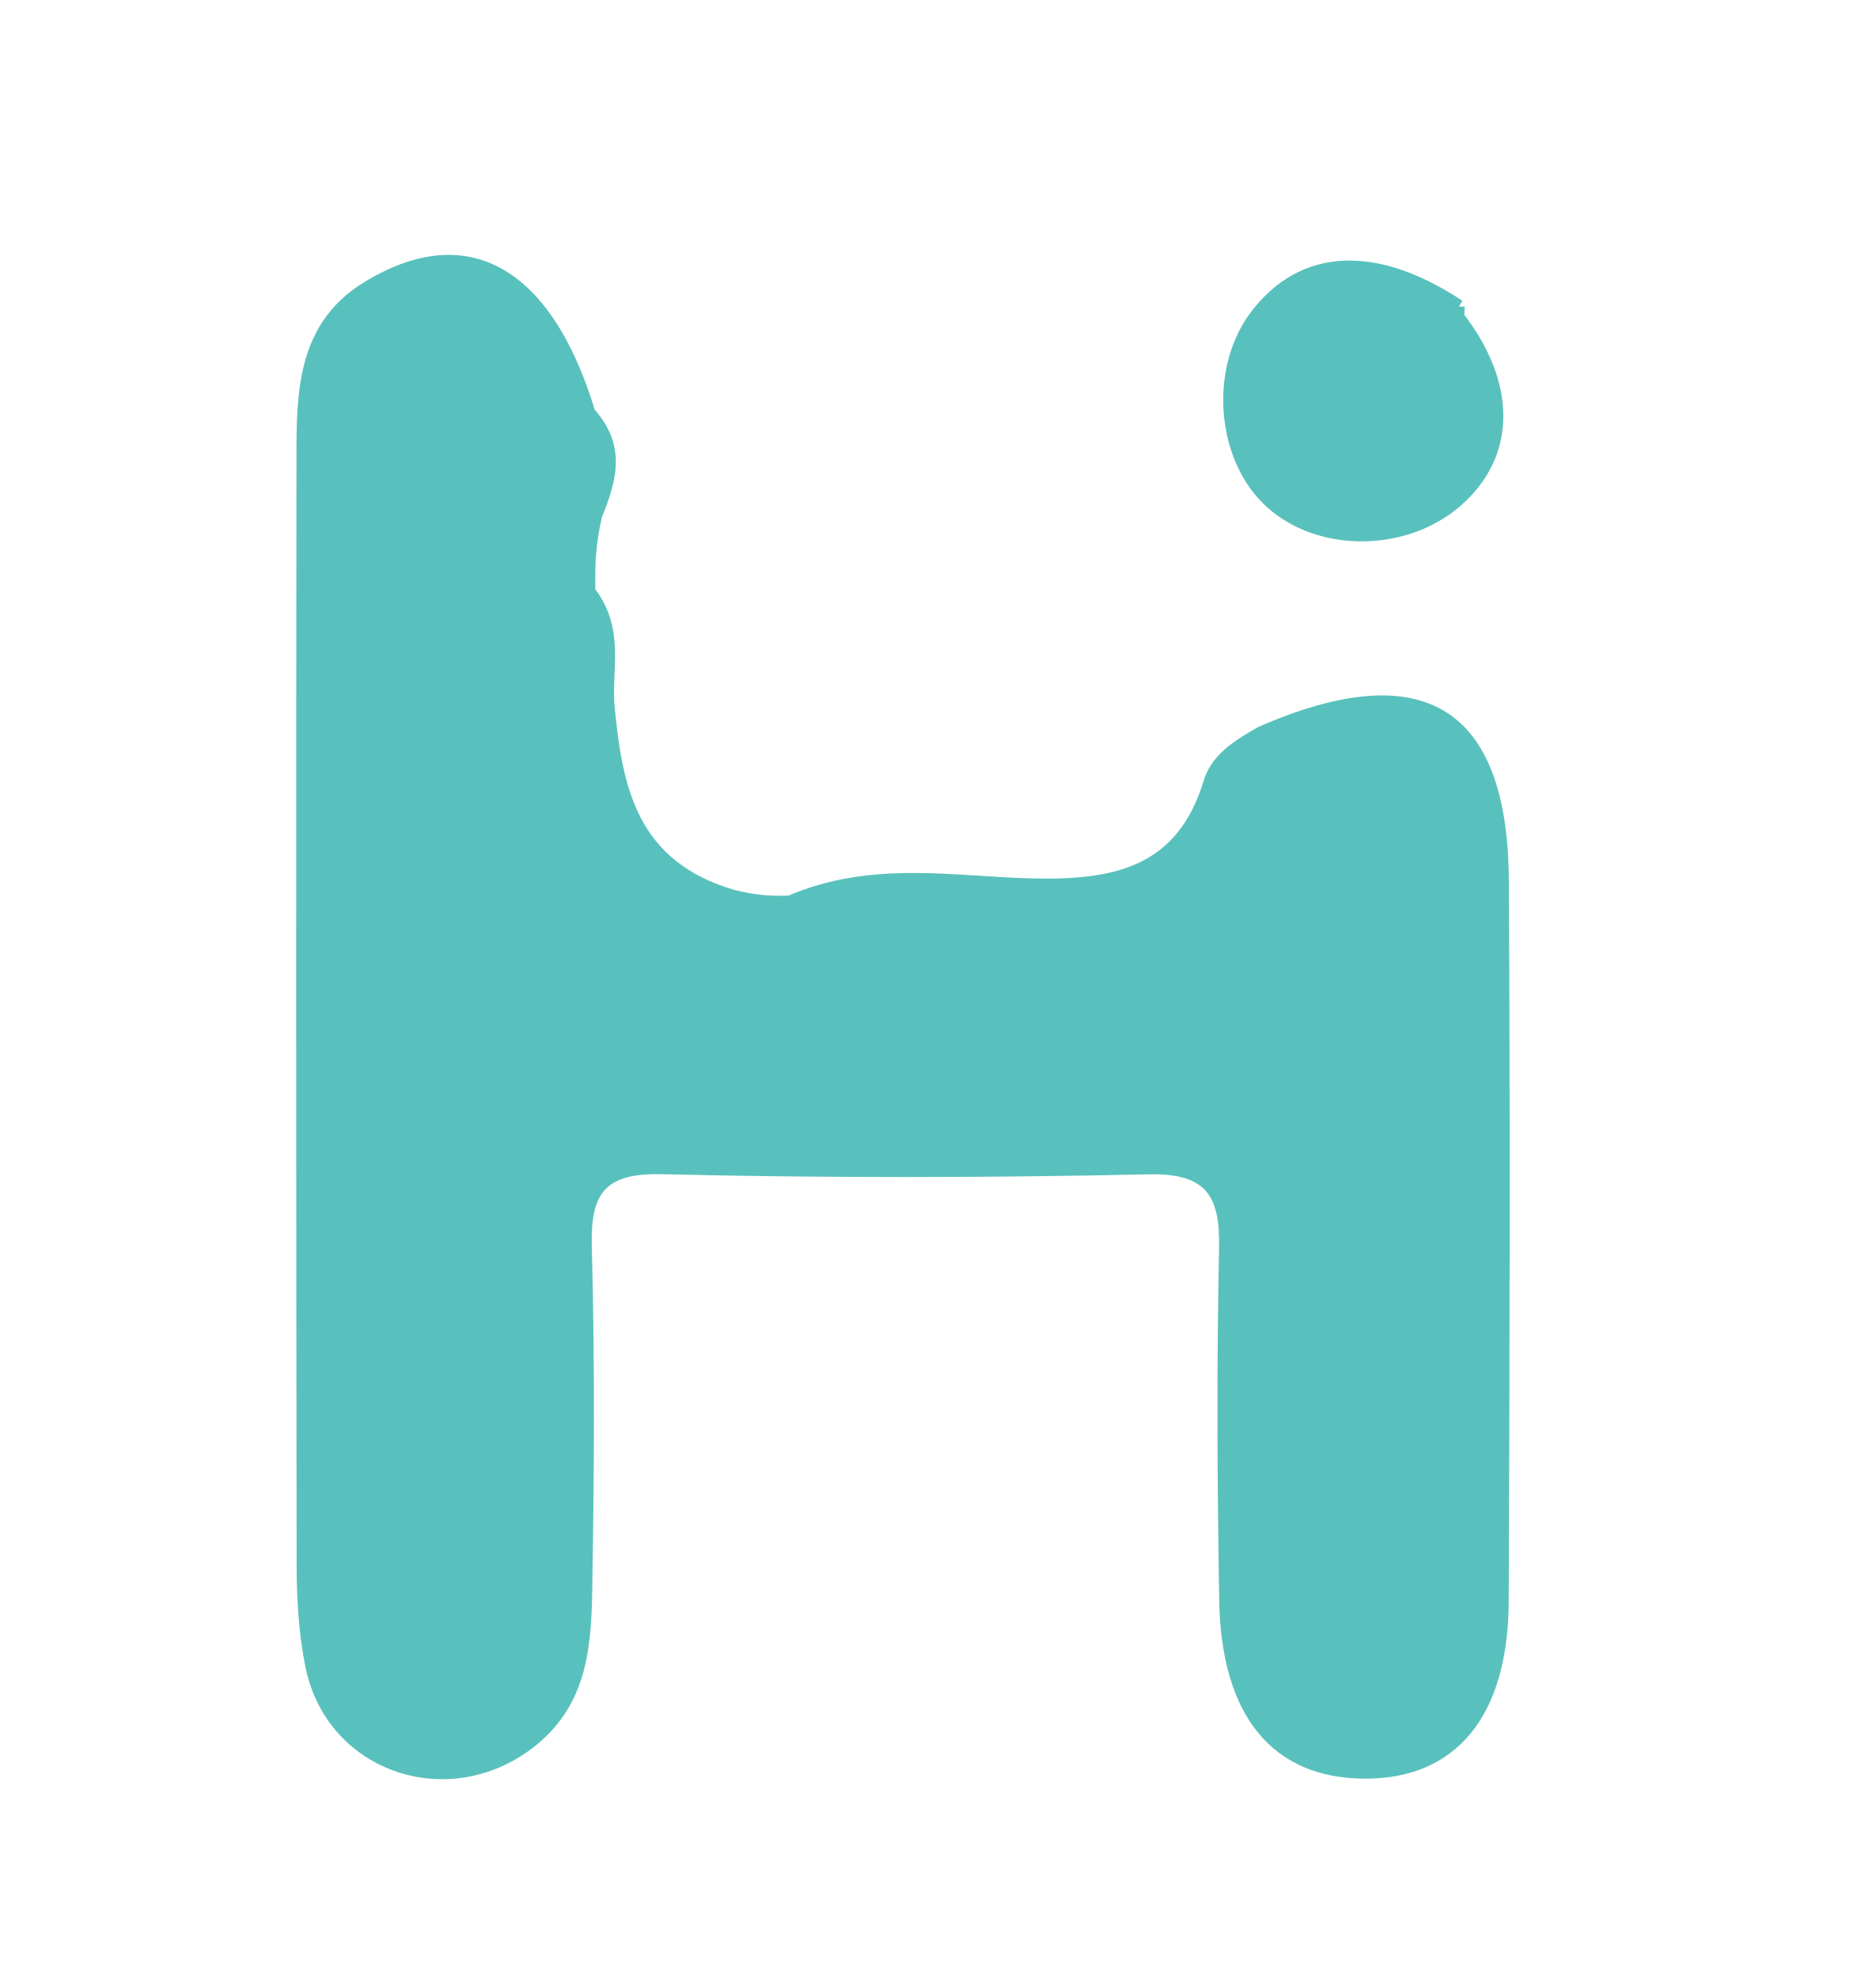
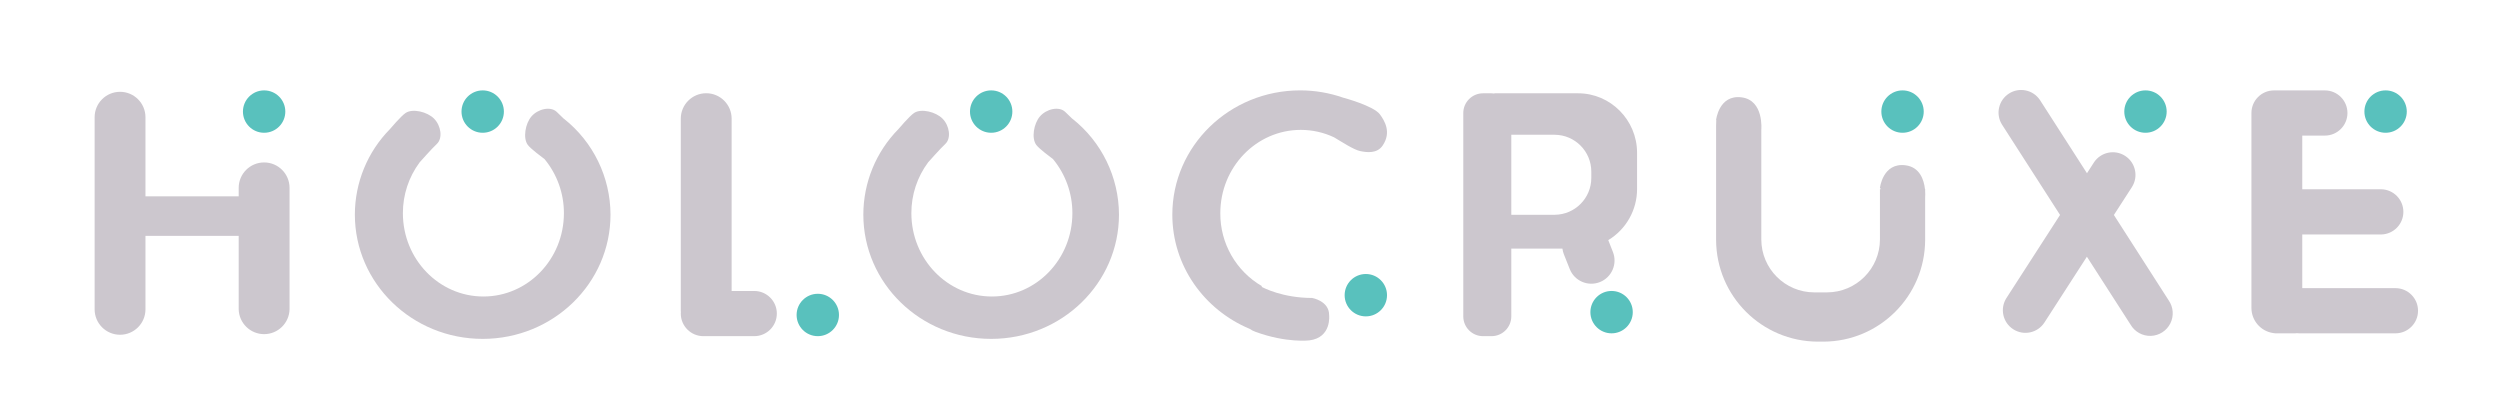
- <svg xmlns="http://www.w3.org/2000/svg" width="40" viewBox="0 0 103 110" fill="none">
-   <path fill="transparent" opacity="1" stroke="none" d="                 M56,111                  C37.333,111 19.167,111 1,111                  C1,74.333 1,37.667 1,1                  C32.5,1 64,1.052 95.5,0.915                  C98.484,0.902 99.096,1.516 99.084,4.5                  C98.952,38.833 98.952,73.167 99.084,107.5                  C99.096,110.483 98.49,111.136 95.499,111.089                  C82.502,110.882 69.5,111 56,111                 z" />
-   <path fill="#59c1bd" opacity="1" stroke="none" d="                 M69.612,40.222                C78.763,36.219 83.407,39.142 83.466,48.684                C83.548,61.993 83.513,75.304 83.46,88.615                C83.435,94.971 80.54,98.439 75.492,98.417                C70.421,98.396 67.553,94.986 67.445,88.549                C67.335,82.062 67.303,75.57 67.437,69.084                C67.496,66.208 66.778,64.909 63.556,64.979                C54.575,65.174 45.585,65.184 36.605,64.972                C33.405,64.897 32.66,66.077 32.739,68.999                C32.909,75.316 32.871,81.643 32.762,87.964                C32.708,91.114 32.493,94.251 29.678,96.546                C24.957,100.396 18.048,98.124 16.882,92.173                C16.533,90.392 16.413,88.54 16.41,86.721                C16.378,66.09 16.376,45.458 16.4,24.827                C16.404,21.292 16.631,17.78 20.12,15.63                C25.752,12.161 30.45,14.647 32.897,22.661                C34.576,24.604 34.206,26.402 33.295,28.615                C32.969,30.072 32.905,31.142 32.934,32.606                C34.604,34.848 33.803,37.078 34.005,39.144                C34.434,43.535 35.21,47.687 40.675,49.255                C41.766,49.513 42.515,49.598 43.623,49.553                C48.293,47.569 52.833,48.52 57.235,48.608                C61.676,48.696 65.133,47.957 66.575,43.227                C66.994,41.852 68.076,41.087 69.612,40.222               z" />
-   <path fill="#59c1bd" opacity="1" stroke="none" d="                 M80.813,17.172                  C84,21.179 83.901,25.3 80.783,28                  C77.686,30.681 72.577,30.593 69.826,27.811                  C67.204,25.158 66.927,20.23 69.233,17.223                  C71.891,13.756 76.055,13.433 80.896,16.641                  C79.66,18.931 77.514,19.147 75.345,19.403                  C73.981,19.563 72.668,20.057 72.423,21.643                  C72.193,23.134 73.34,23.65 74.497,23.981                  C76.211,24.472 77.394,23.769 78.115,22.195                  C78.863,20.565 78.934,18.587 80.813,17.172                 z" />
-   <path fill="#59c1bd" opacity="1" stroke="none" d="               M81.027,16.961                C80.958,18.574 81.072,20.267 80.722,21.858                C80.275,23.893 80.036,26.402 77.33,26.774                C74.828,27.119 72.342,26.544 70.347,24.937                C69.12,23.949 68.8,22.341 69.401,20.843                C70.179,18.906 71.609,17.447 73.744,17.192                C75.866,16.938 78.03,17.034 80.625,16.963                C81.074,16.949 81.004,16.996 81.027,16.961               z" />
+ <svg xmlns="http://www.w3.org/2000/svg" width="180" x="744.13" y="-640.34" viewBox="0 0 1617.68 257.73">
+   <path fill="#CCC7CE" d="M235.07,144.74a16.45,16.45,0,0,0-16.46,16.45v5.48H158.29V115.49a16.45,16.45,0,1,0-32.9,0v124.3a16.45,16.45,0,1,0,32.9,0V192.26h60.32v47.53a16.46,16.46,0,0,0,32.91,0v-78.6A16.45,16.45,0,0,0,235.07,144.74Z" transform="translate(-64.16 -39.63)" />
+   <path fill="#CCC7CE" d="M552.21,227.91H537.58V116.41a16.45,16.45,0,1,0-32.9,0V240.7c0,.31,0,.61.05.92s-.05.6-.05.91a14.62,14.62,0,0,0,14.62,14.62h32.91a14.62,14.62,0,1,0,0-29.24Z" transform="translate(-64.16 -39.63)" />
+   <path fill="#CCC7CE" d="M1467.46,234,1432,178.74l11.63-18A14.63,14.63,0,1,0,1419,144.86l-4.42,6.86-30.48-47.45a14.63,14.63,0,0,0-24.61,15.81l37.67,58.63-34.67,53.74a14.62,14.62,0,0,0,24.57,15.86l27.47-42.57,28.29,44A14.63,14.63,0,1,0,1467.46,234Z" transform="translate(-64.16 -39.63)" />
+   <circle fill="#59c1bd" cx="312.34" cy="72.2" r="13.71" />
+   <circle fill="#59c1bd" cx="170.91" cy="72.2" r="13.71" />
+   <circle fill="#59c1bd" cx="641.36" cy="72.2" r="13.71" />
+   <circle fill="#59c1bd" cx="1231.08" cy="72.2" r="13.71" />
+   <circle fill="#59c1bd" cx="1042.81" cy="201.98" r="13.71" />
+   <circle fill="#59c1bd" cx="883.79" cy="191.01" r="13.71" />
+   <circle fill="#59c1bd" cx="529.17" cy="203.81" r="13.71" />
+   <circle fill="#59c1bd" cx="1388.28" cy="72.2" r="13.71" />
+   <circle fill="#59c1bd" cx="1543.65" cy="72.2" r="13.71" />
+   <path fill="#CCC7CE" d="M429.05,116.45v.07c-1.89-1.84-3.68-3.58-4.72-4.56-4-3.71-12.05-1.87-16.28,3-4,4.63-5.63,14.14-2.32,18.5,1.93,2.53,9,7.77,10.78,9.11a54.77,54.77,0,0,1,12.54,35c0,29.78-23.32,53.92-52.09,53.92s-52.1-24.14-52.1-53.92a54.87,54.87,0,0,1,10.85-32.9h0s8.1-9.13,11.09-11.88c4-3.7,2.74-11.89-1.83-16.45-4.33-4.33-13.7-6.65-18.28-3.66-3.07,2-10.23,10.51-10.23,10.51h0a78.94,78.94,0,0,0-22.68,55.29c0,44.42,37,80.43,82.71,80.43s82.71-36,82.71-80.43A79.4,79.4,0,0,0,429.05,116.45ZM421.9,138l1.24-1.22C422.74,137.22,422.33,137.63,421.9,138Z" transform="translate(-64.16 -39.63)" />
+   <path fill="#CCC7CE" d="M758.07,116.45v.07c-1.89-1.84-3.68-3.58-4.72-4.56-4-3.71-12.05-1.87-16.27,3-4,4.63-5.64,14.14-2.33,18.5,1.93,2.53,9,7.77,10.78,9.11a54.77,54.77,0,0,1,12.54,35c0,29.78-23.32,53.92-52.09,53.92s-52.1-24.14-52.1-53.92a54.87,54.87,0,0,1,10.85-32.9h0s8.1-9.13,11.09-11.88c4-3.7,2.74-11.89-1.83-16.45-4.33-4.33-13.7-6.65-18.28-3.66-3.07,2-10.23,10.51-10.23,10.51h0a78.94,78.94,0,0,0-22.68,55.29c0,44.42,37,80.43,82.71,80.43s82.71-36,82.71-80.43A79.4,79.4,0,0,0,758.07,116.45ZM750.92,138l1.24-1.22C751.76,137.22,751.35,137.63,750.92,138Z" transform="translate(-64.16 -39.63)" />
+   <path fill="#CCC7CE" d="M957.08,113.66c-4.08-5.59-23.68-10.8-23.68-10.8v0a84.57,84.57,0,0,0-27.94-4.75c-45.69,0-82.72,36-82.72,80.42,0,33.11,20.59,61.54,50,73.87a16.82,16.82,0,0,0,3.94,2c20.1,7.31,34.73,5.48,34.73,5.48,14.62-1.82,12.79-16.45,12.79-16.45,0-9.14-11-11-11-11-19.05,0-31.52-6.56-32.77-7.25.12-.11.23-.23.36-.34a54.21,54.21,0,0,1-27-47.25c0-29.78,23.32-53.92,52.09-53.92a50.48,50.48,0,0,1,21.52,4.82c5.08,3,12.65,8,16.87,8.89s11,1.82,14.62-3.66C964.65,125.17,960.06,117.74,957.08,113.66Z" transform="translate(-64.16 -39.63)" />
+   <path fill="#CCC7CE" d="M1085.33,100h-54.22s0,.11.07.16a13.16,13.16,0,0,0-1.9-.16h-5.48a12.79,12.79,0,0,0-12.79,12.8V244.36a12.79,12.79,0,0,0,12.79,12.79h5.48a12.8,12.8,0,0,0,12.8-12.79V200.49h33.08a14.94,14.94,0,0,0,.94,3.69l3.81,9.57a15,15,0,1,0,27.91-11.11l-3-7.63a38.58,38.58,0,0,0,18.64-33v-23.6C1123.42,117.26,1106.28,100,1085.33,100Zm-43.25,78.64V126.83h28.11a23.85,23.85,0,0,1,23.66,23.89v4a23.85,23.85,0,0,1-23.66,23.89Z" transform="translate(-64.16 -39.63)" />
+   <path fill="#CCC7CE" d="M1309.87,163.37v-1.51l-.13.07c-.65-5.8-3.23-14.19-12.67-15.36-14.62-1.83-16.45,14.62-16.45,14.62l.81,1.08c-.27-.14-.55-.26-.81-.41v32.75a34.3,34.3,0,0,1-34.21,34.21h-8.35a34.3,34.3,0,0,1-34.21-34.21v-71s1.83-19.13-12.8-21-16.45,14.62-16.45,14.62l.11.14c-.06,1.17-.11,2.34-.11,3.51v74a66,66,0,0,0,65.81,65.81h3.65A66,66,0,0,0,1309.87,195V167.52A29,29,0,0,0,1309.87,163.37Z" transform="translate(-64.16 -39.63)" />
+   <path fill="#CCC7CE" d="M1614.21,226.08h-60.32V191.35h51.18a14.63,14.63,0,0,0,0-29.25h-51.18V127.37h14.62a14.62,14.62,0,1,0,0-29.24h-32.9A14.61,14.61,0,0,0,1521,112.75c0,.31,0,.61,0,.91s0,.61,0,.92V238.87a16.44,16.44,0,0,0,14,16.26,6.15,6.15,0,0,0,1.49.19h12.8a6.26,6.26,0,0,0,1.07-.1,15.28,15.28,0,0,0,1.67.1h62.15a14.62,14.62,0,0,0,0-29.24Z" transform="translate(-64.16 -39.63)" />
</svg>
